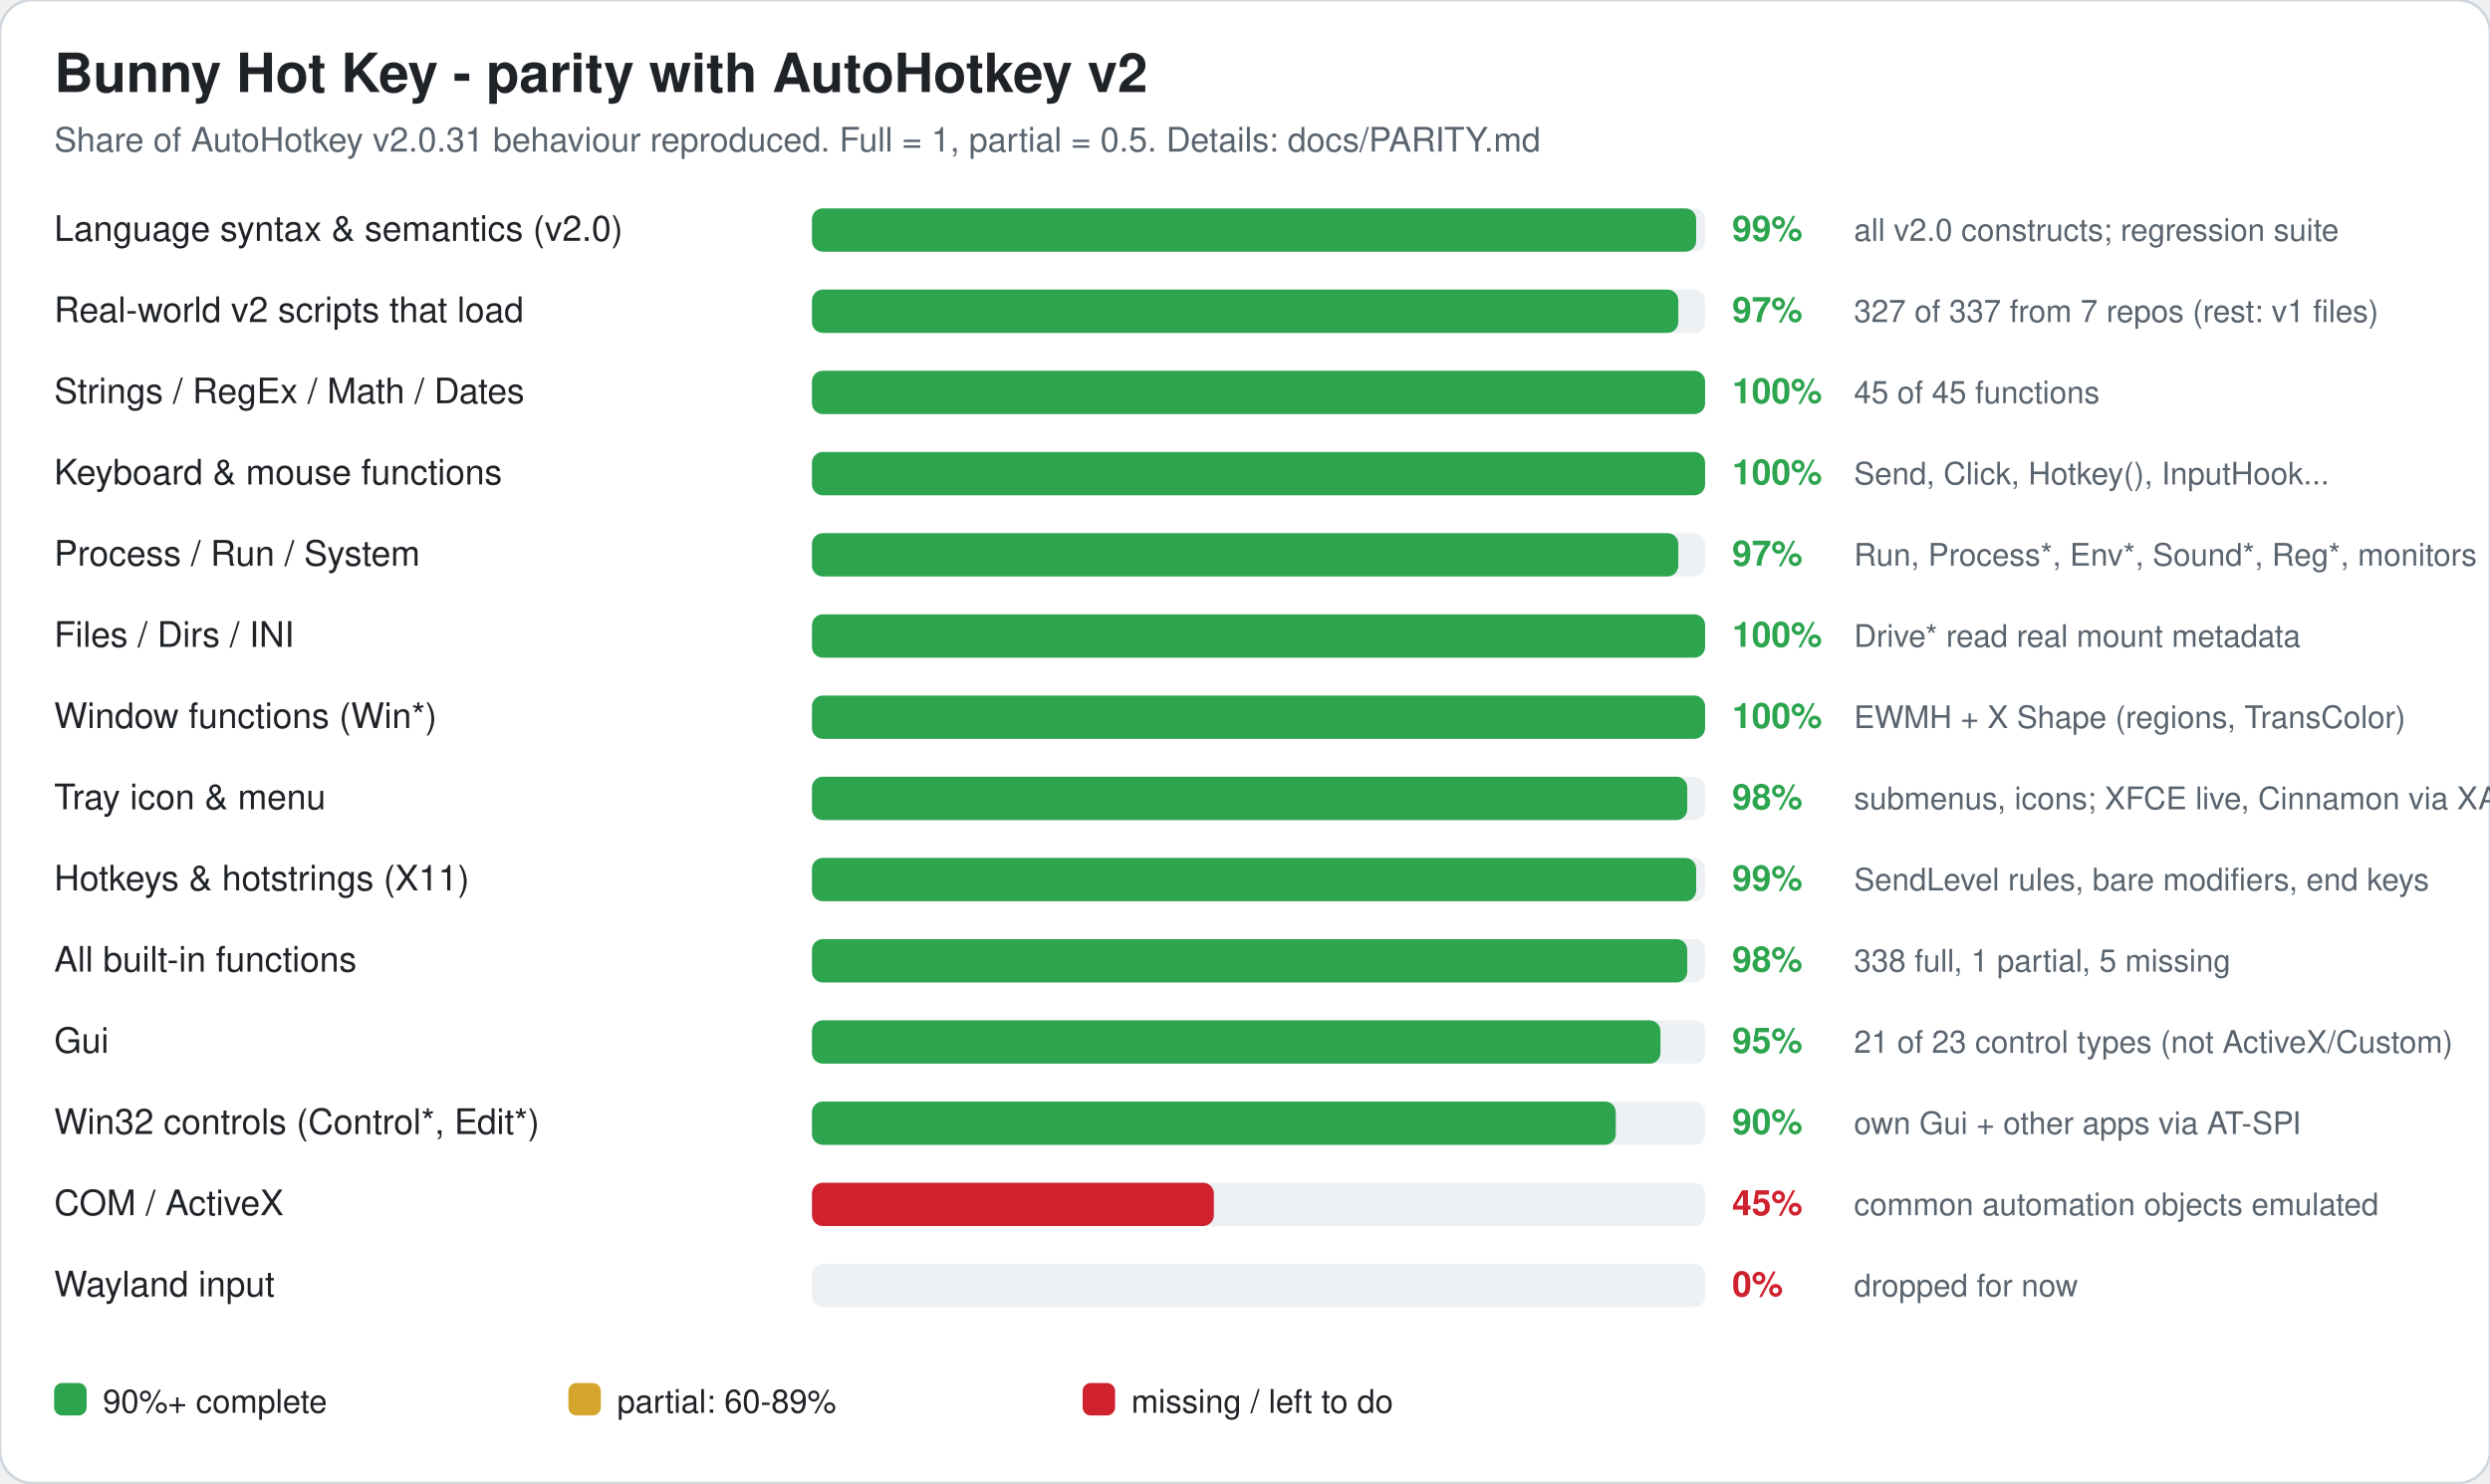
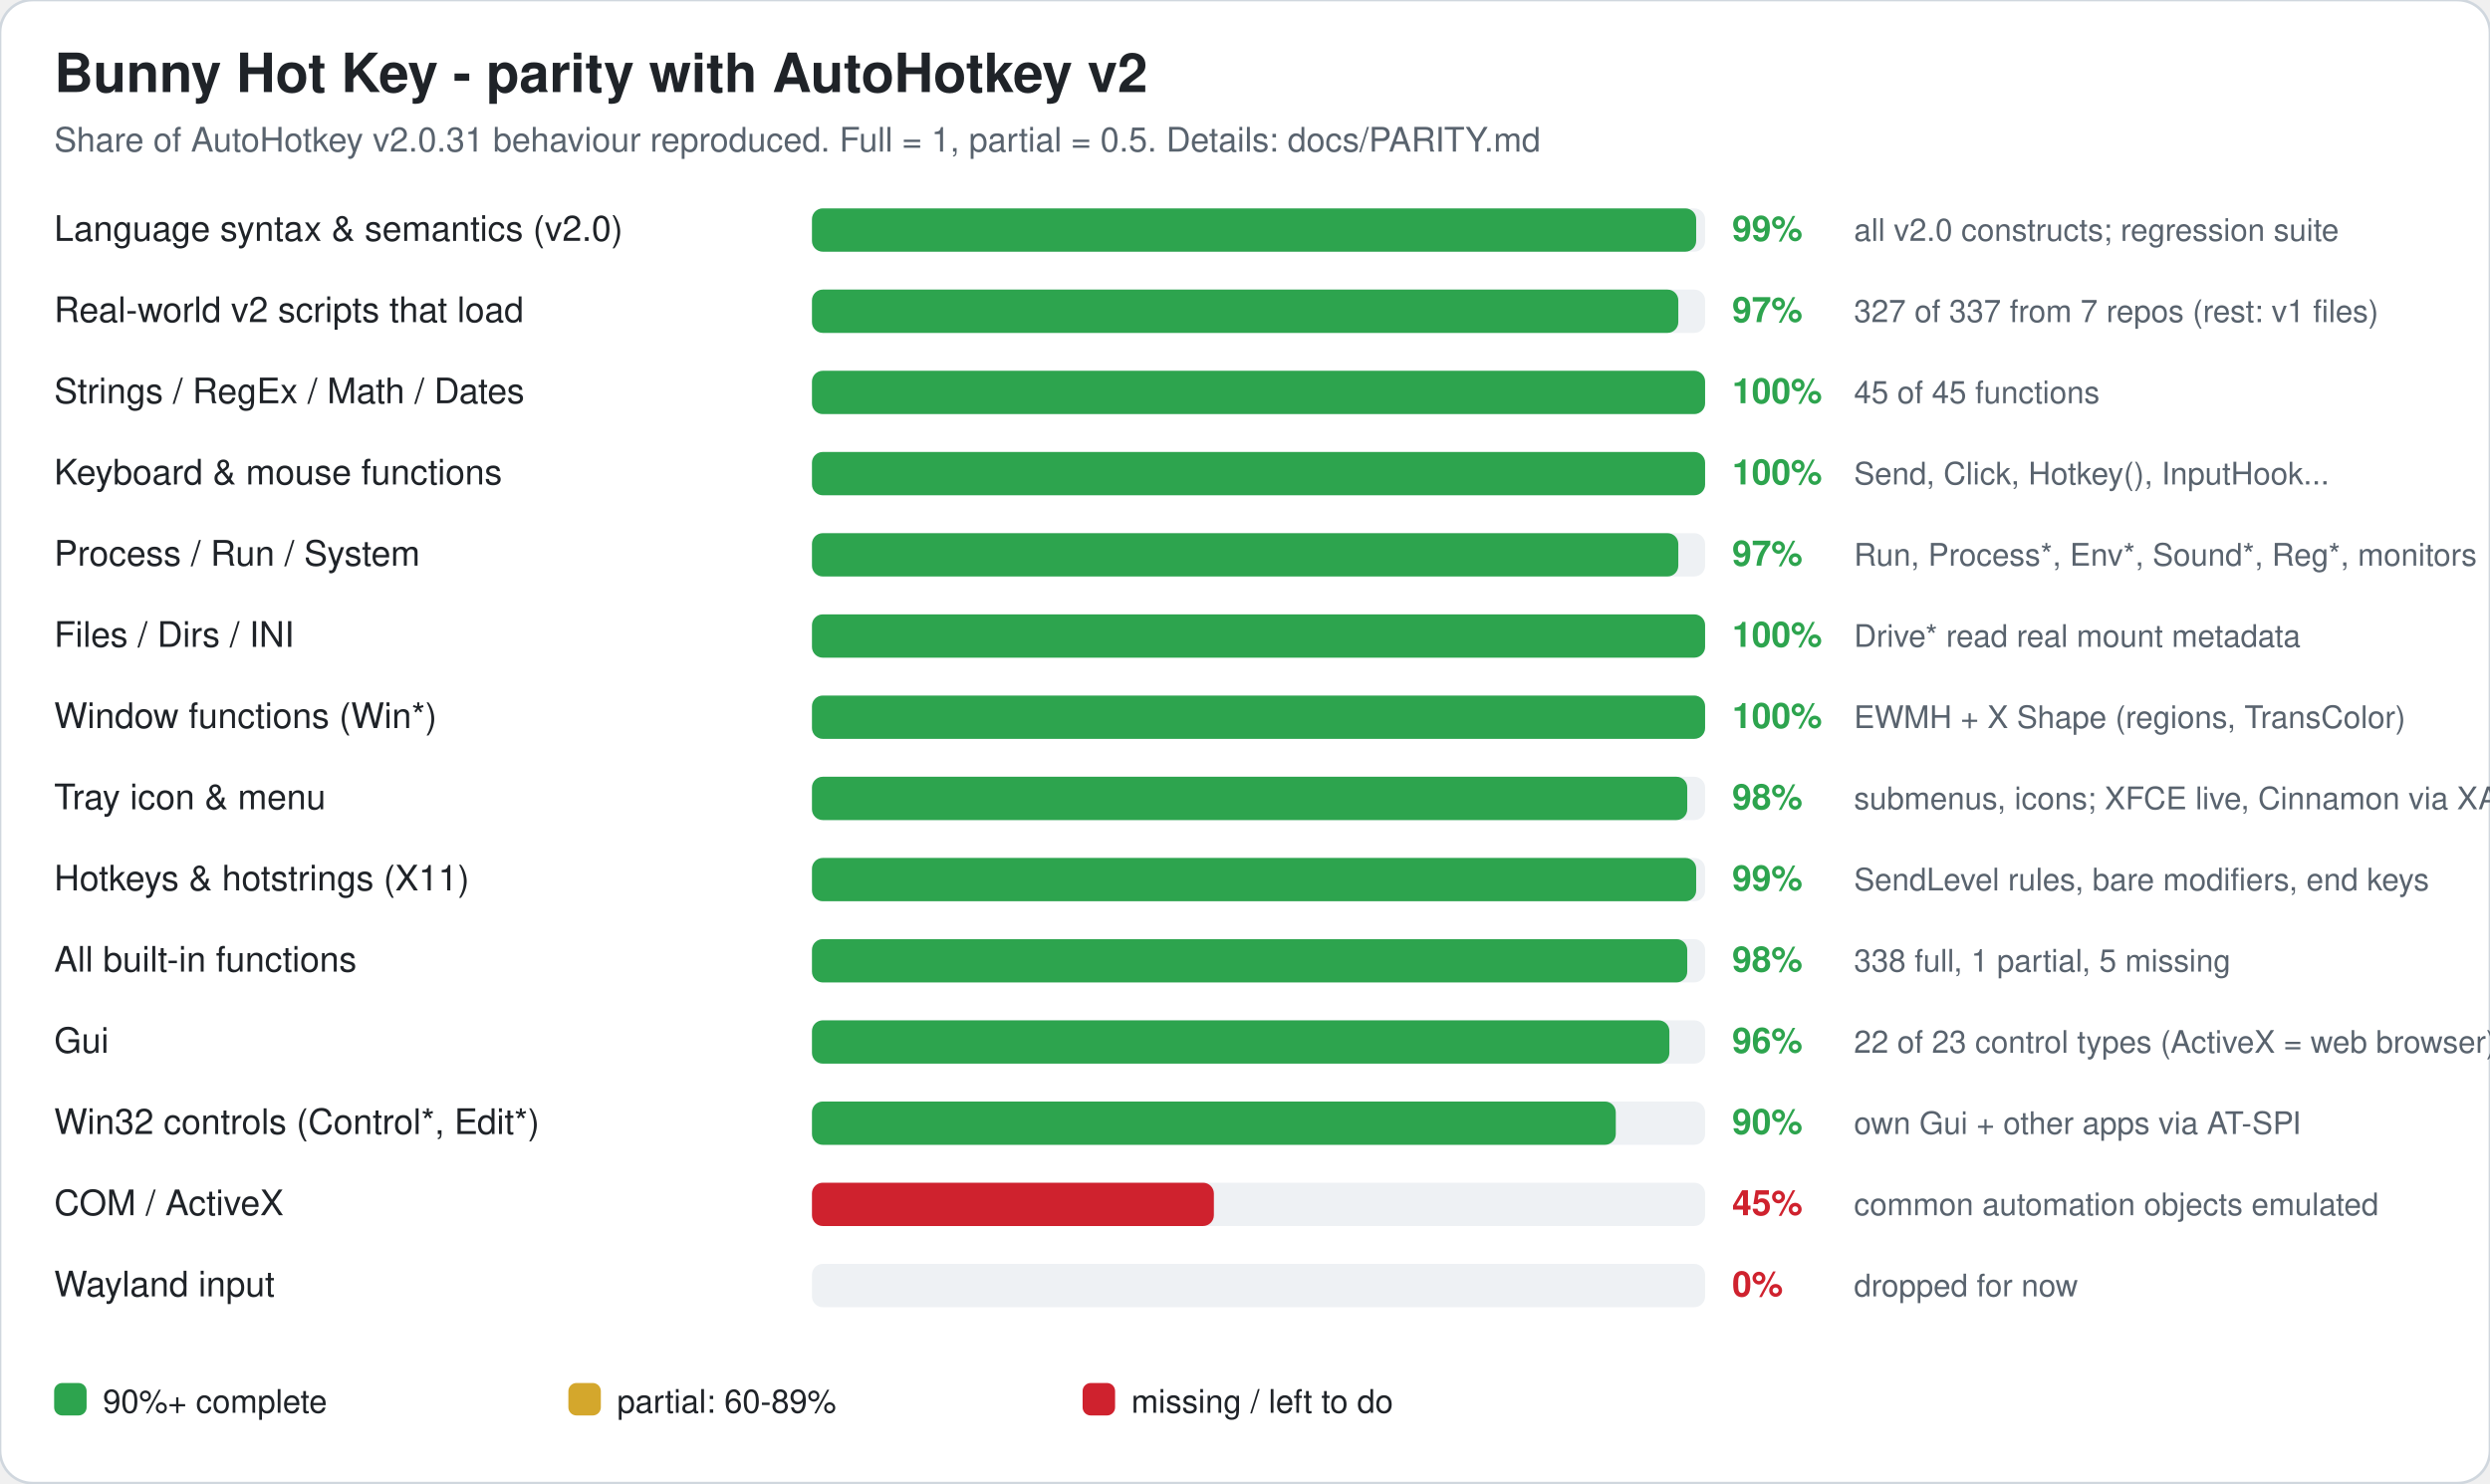
<svg xmlns="http://www.w3.org/2000/svg" width="920" height="548" viewBox="0 0 920 548" font-family="Segoe UI, Helvetica, Arial, sans-serif">
  <rect width="920" height="548" rx="12" fill="#ffffff" stroke="#d0d7de" />
  <text x="20" y="34" font-size="20" font-weight="700" fill="#1f2328">Bunny Hot Key - parity with AutoHotkey v2</text>
  <text x="20" y="56" font-size="12.5" fill="#59636e">Share of AutoHotkey v2.0.31 behaviour reproduced. Full = 1, partial = 0.5. Details: docs/PARITY.md</text>
  <text x="20" y="89" font-size="13" fill="#1f2328">Language syntax &amp; semantics (v2.0)</text>
  <rect x="300" y="77" width="330" height="16" rx="4" fill="#eef1f4" />
  <rect x="300" y="77" width="326.7" height="16" rx="4" fill="#2da44e" />
  <text x="640" y="89" font-size="13" font-weight="700" fill="#2da44e">99%</text>
  <text x="685" y="89" font-size="11.5" fill="#59636e">all v2.0 constructs; regression suite</text>
  <text x="20" y="119" font-size="13" fill="#1f2328">Real-world v2 scripts that load</text>
  <rect x="300" y="107" width="330" height="16" rx="4" fill="#eef1f4" />
  <rect x="300" y="107" width="320.1" height="16" rx="4" fill="#2da44e" />
  <text x="640" y="119" font-size="13" font-weight="700" fill="#2da44e">97%</text>
  <text x="685" y="119" font-size="11.5" fill="#59636e">327 of 337 from 7 repos (rest: v1 files)</text>
  <text x="20" y="149" font-size="13" fill="#1f2328">Strings / RegEx / Math / Dates</text>
  <rect x="300" y="137" width="330" height="16" rx="4" fill="#eef1f4" />
  <rect x="300" y="137" width="330.0" height="16" rx="4" fill="#2da44e" />
  <text x="640" y="149" font-size="13" font-weight="700" fill="#2da44e">100%</text>
  <text x="685" y="149" font-size="11.5" fill="#59636e">45 of 45 functions</text>
  <text x="20" y="179" font-size="13" fill="#1f2328">Keyboard &amp; mouse functions</text>
  <rect x="300" y="167" width="330" height="16" rx="4" fill="#eef1f4" />
  <rect x="300" y="167" width="330.0" height="16" rx="4" fill="#2da44e" />
  <text x="640" y="179" font-size="13" font-weight="700" fill="#2da44e">100%</text>
  <text x="685" y="179" font-size="11.5" fill="#59636e">Send, Click, Hotkey(), InputHook...</text>
  <text x="20" y="209" font-size="13" fill="#1f2328">Process / Run / System</text>
  <rect x="300" y="197" width="330" height="16" rx="4" fill="#eef1f4" />
  <rect x="300" y="197" width="320.1" height="16" rx="4" fill="#2da44e" />
  <text x="640" y="209" font-size="13" font-weight="700" fill="#2da44e">97%</text>
  <text x="685" y="209" font-size="11.5" fill="#59636e">Run, Process*, Env*, Sound*, Reg*, monitors</text>
  <text x="20" y="239" font-size="13" fill="#1f2328">Files / Dirs / INI</text>
  <rect x="300" y="227" width="330" height="16" rx="4" fill="#eef1f4" />
  <rect x="300" y="227" width="330.0" height="16" rx="4" fill="#2da44e" />
  <text x="640" y="239" font-size="13" font-weight="700" fill="#2da44e">100%</text>
  <text x="685" y="239" font-size="11.5" fill="#59636e">Drive* read real mount metadata</text>
  <text x="20" y="269" font-size="13" fill="#1f2328">Window functions (Win*)</text>
  <rect x="300" y="257" width="330" height="16" rx="4" fill="#eef1f4" />
  <rect x="300" y="257" width="330.0" height="16" rx="4" fill="#2da44e" />
  <text x="640" y="269" font-size="13" font-weight="700" fill="#2da44e">100%</text>
  <text x="685" y="269" font-size="11.5" fill="#59636e">EWMH + X Shape (regions, TransColor)</text>
  <text x="20" y="299" font-size="13" fill="#1f2328">Tray icon &amp; menu</text>
  <rect x="300" y="287" width="330" height="16" rx="4" fill="#eef1f4" />
  <rect x="300" y="287" width="323.4" height="16" rx="4" fill="#2da44e" />
  <text x="640" y="299" font-size="13" font-weight="700" fill="#2da44e">98%</text>
  <text x="685" y="299" font-size="11.5" fill="#59636e">submenus, icons; XFCE live, Cinnamon via XApp</text>
  <text x="20" y="329" font-size="13" fill="#1f2328">Hotkeys &amp; hotstrings (X11)</text>
  <rect x="300" y="317" width="330" height="16" rx="4" fill="#eef1f4" />
  <rect x="300" y="317" width="326.7" height="16" rx="4" fill="#2da44e" />
  <text x="640" y="329" font-size="13" font-weight="700" fill="#2da44e">99%</text>
  <text x="685" y="329" font-size="11.5" fill="#59636e">SendLevel rules, bare modifiers, end keys</text>
  <text x="20" y="359" font-size="13" fill="#1f2328">All built-in functions</text>
  <rect x="300" y="347" width="330" height="16" rx="4" fill="#eef1f4" />
  <rect x="300" y="347" width="323.4" height="16" rx="4" fill="#2da44e" />
  <text x="640" y="359" font-size="13" font-weight="700" fill="#2da44e">98%</text>
  <text x="685" y="359" font-size="11.5" fill="#59636e">338 full, 1 partial, 5 missing</text>
  <text x="20" y="389" font-size="13" fill="#1f2328">Gui</text>
  <rect x="300" y="377" width="330" height="16" rx="4" fill="#eef1f4" />
-   <rect x="300" y="377" width="313.5" height="16" rx="4" fill="#2da44e" />
-   <text x="640" y="389" font-size="13" font-weight="700" fill="#2da44e">95%</text>
-   <text x="685" y="389" font-size="11.5" fill="#59636e">21 of 23 control types (not ActiveX/Custom)</text>
+   <rect x="300" y="377" width="316.8" height="16" rx="4" fill="#2da44e" />
+   <text x="640" y="389" font-size="13" font-weight="700" fill="#2da44e">96%</text>
+   <text x="685" y="389" font-size="11.5" fill="#59636e">22 of 23 control types (ActiveX = web browser)</text>
  <text x="20" y="419" font-size="13" fill="#1f2328">Win32 controls (Control*, Edit*)</text>
  <rect x="300" y="407" width="330" height="16" rx="4" fill="#eef1f4" />
  <rect x="300" y="407" width="297.0" height="16" rx="4" fill="#2da44e" />
  <text x="640" y="419" font-size="13" font-weight="700" fill="#2da44e">90%</text>
  <text x="685" y="419" font-size="11.5" fill="#59636e">own Gui + other apps via AT-SPI</text>
  <text x="20" y="449" font-size="13" fill="#1f2328">COM / ActiveX</text>
  <rect x="300" y="437" width="330" height="16" rx="4" fill="#eef1f4" />
  <rect x="300" y="437" width="148.5" height="16" rx="4" fill="#cf222e" />
  <text x="640" y="449" font-size="13" font-weight="700" fill="#cf222e">45%</text>
  <text x="685" y="449" font-size="11.5" fill="#59636e">common automation objects emulated</text>
  <text x="20" y="479" font-size="13" fill="#1f2328">Wayland input</text>
  <rect x="300" y="467" width="330" height="16" rx="4" fill="#eef1f4" />
  <text x="640" y="479" font-size="13" font-weight="700" fill="#cf222e">0%</text>
  <text x="685" y="479" font-size="11.5" fill="#59636e">dropped for now</text>
  <rect x="20" y="511" width="12" height="12" rx="3" fill="#2da44e" />
  <text x="38" y="522" font-size="12" fill="#1f2328">90%+ complete</text>
  <rect x="210" y="511" width="12" height="12" rx="3" fill="#d4a72c" />
  <text x="228" y="522" font-size="12" fill="#1f2328">partial: 60-89%</text>
  <rect x="400" y="511" width="12" height="12" rx="3" fill="#cf222e" />
  <text x="418" y="522" font-size="12" fill="#1f2328">missing / left to do</text>
</svg>
